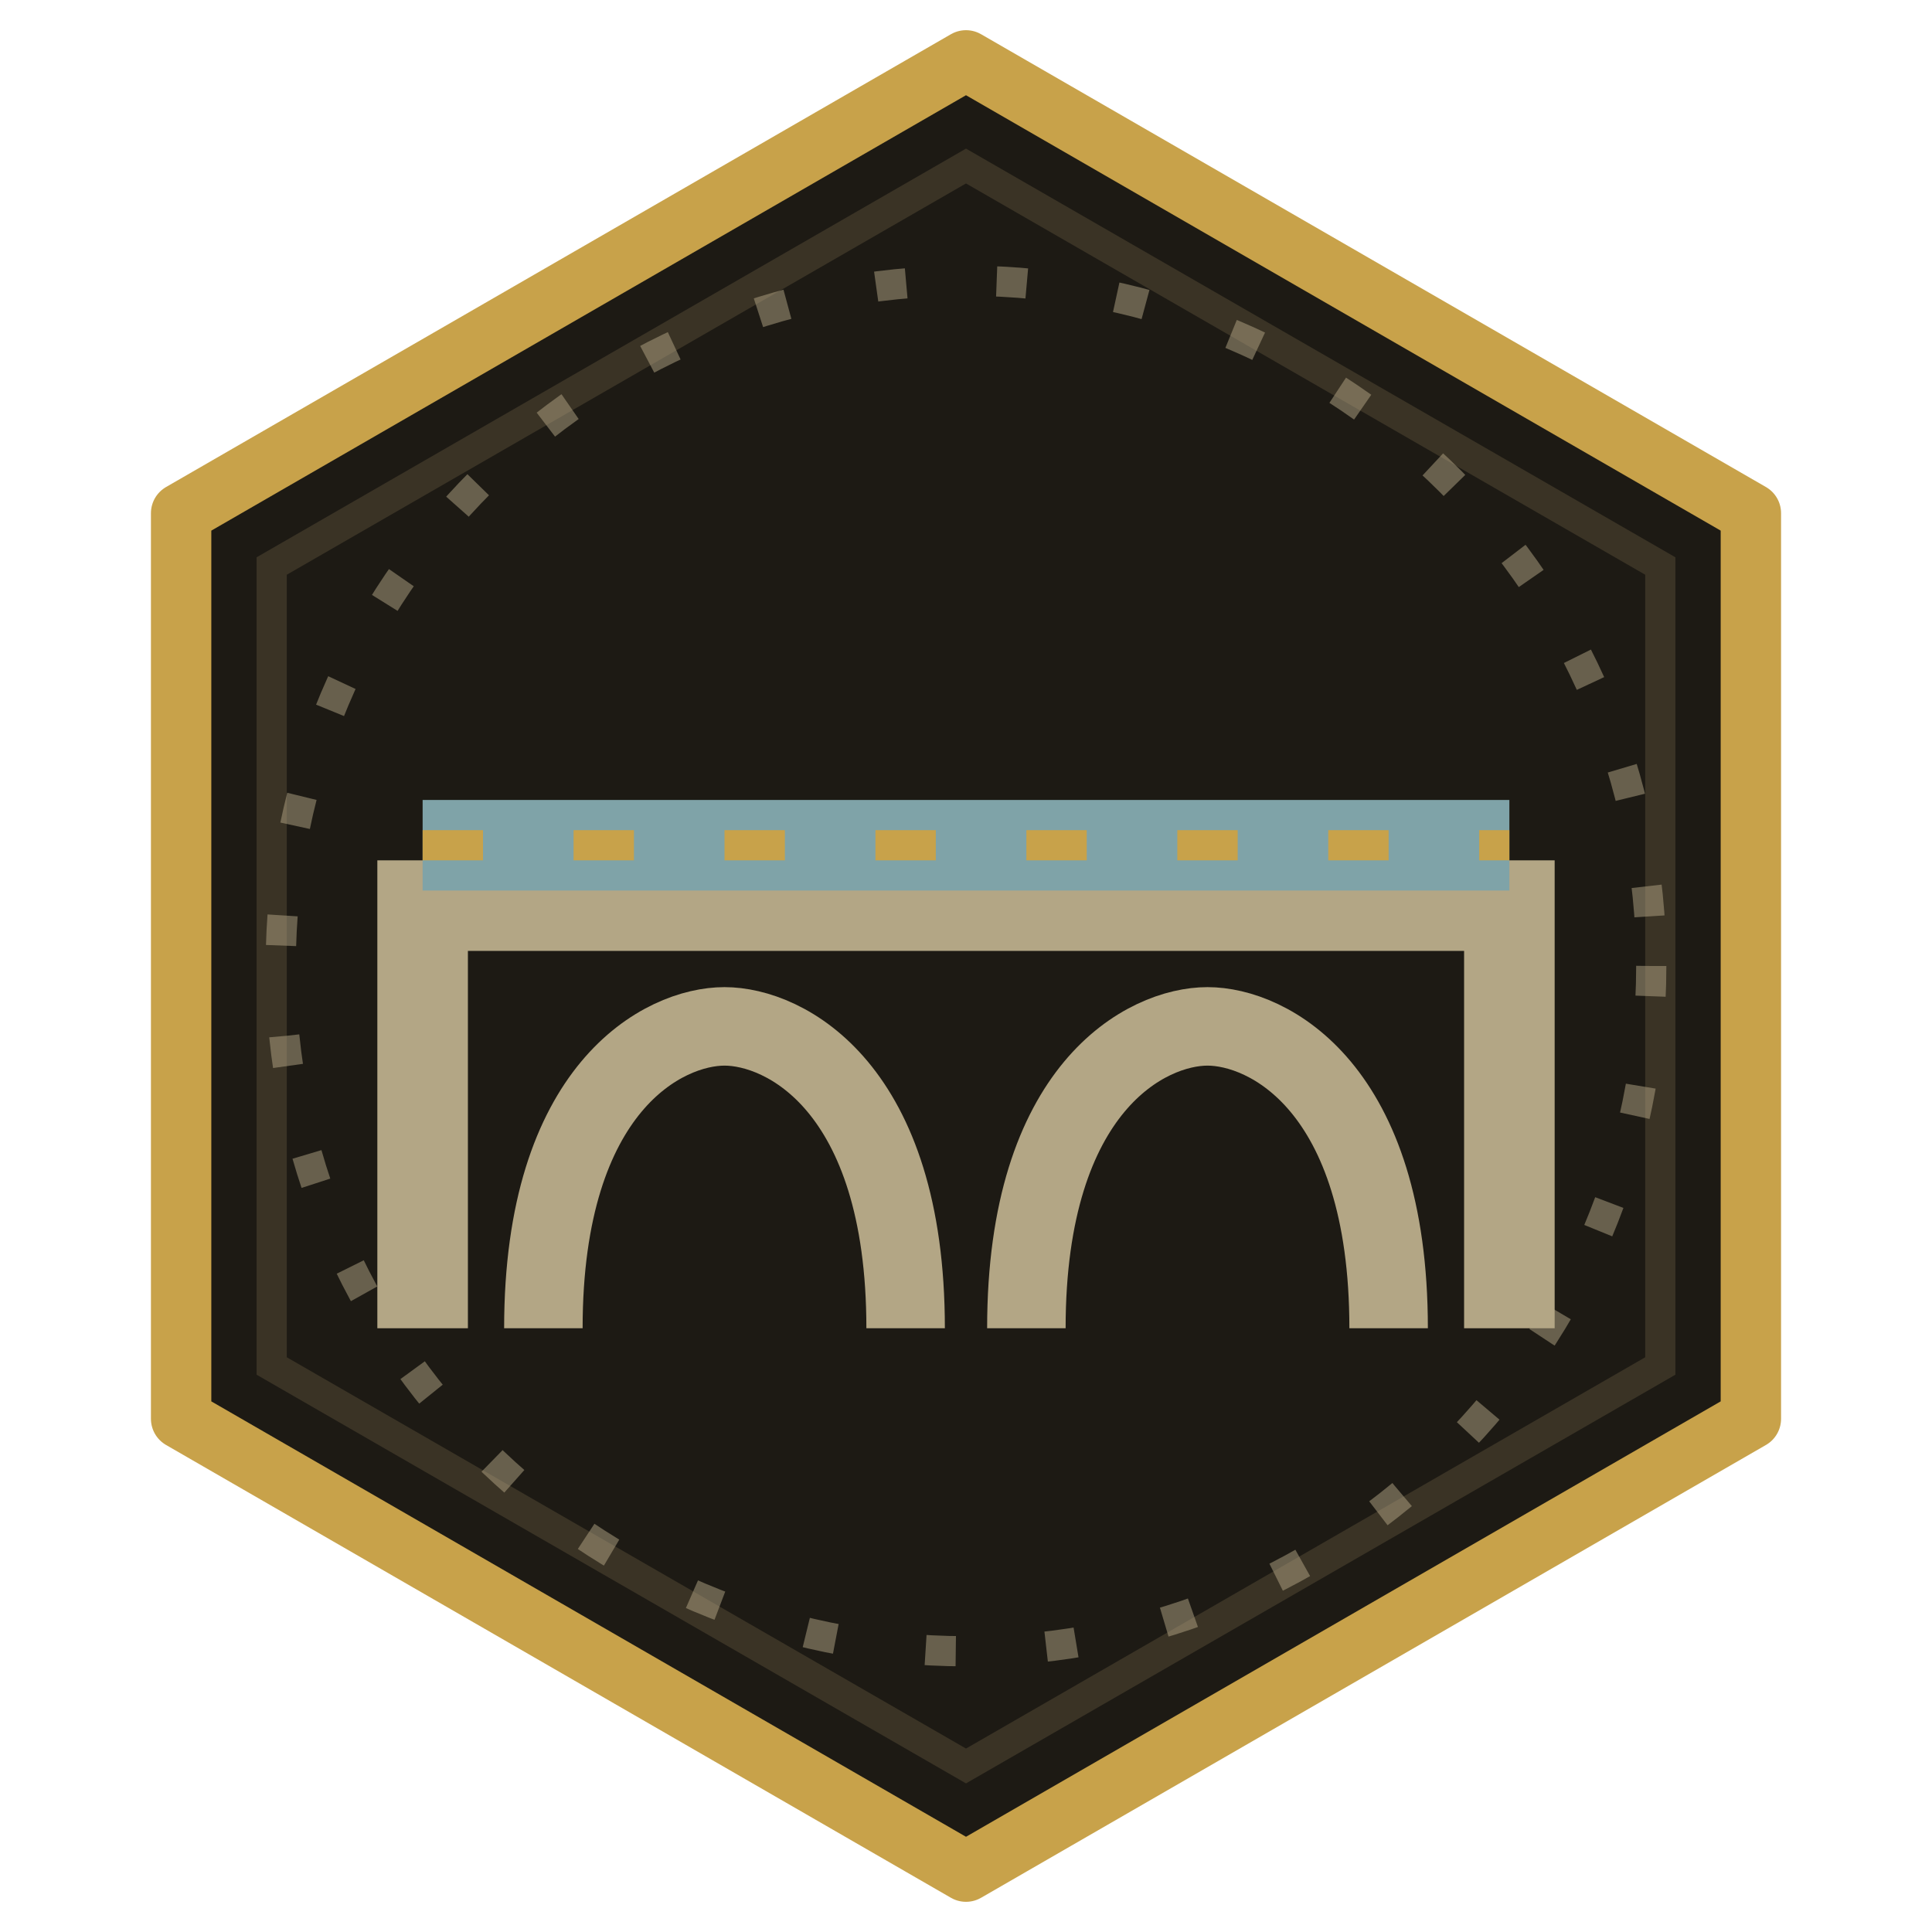
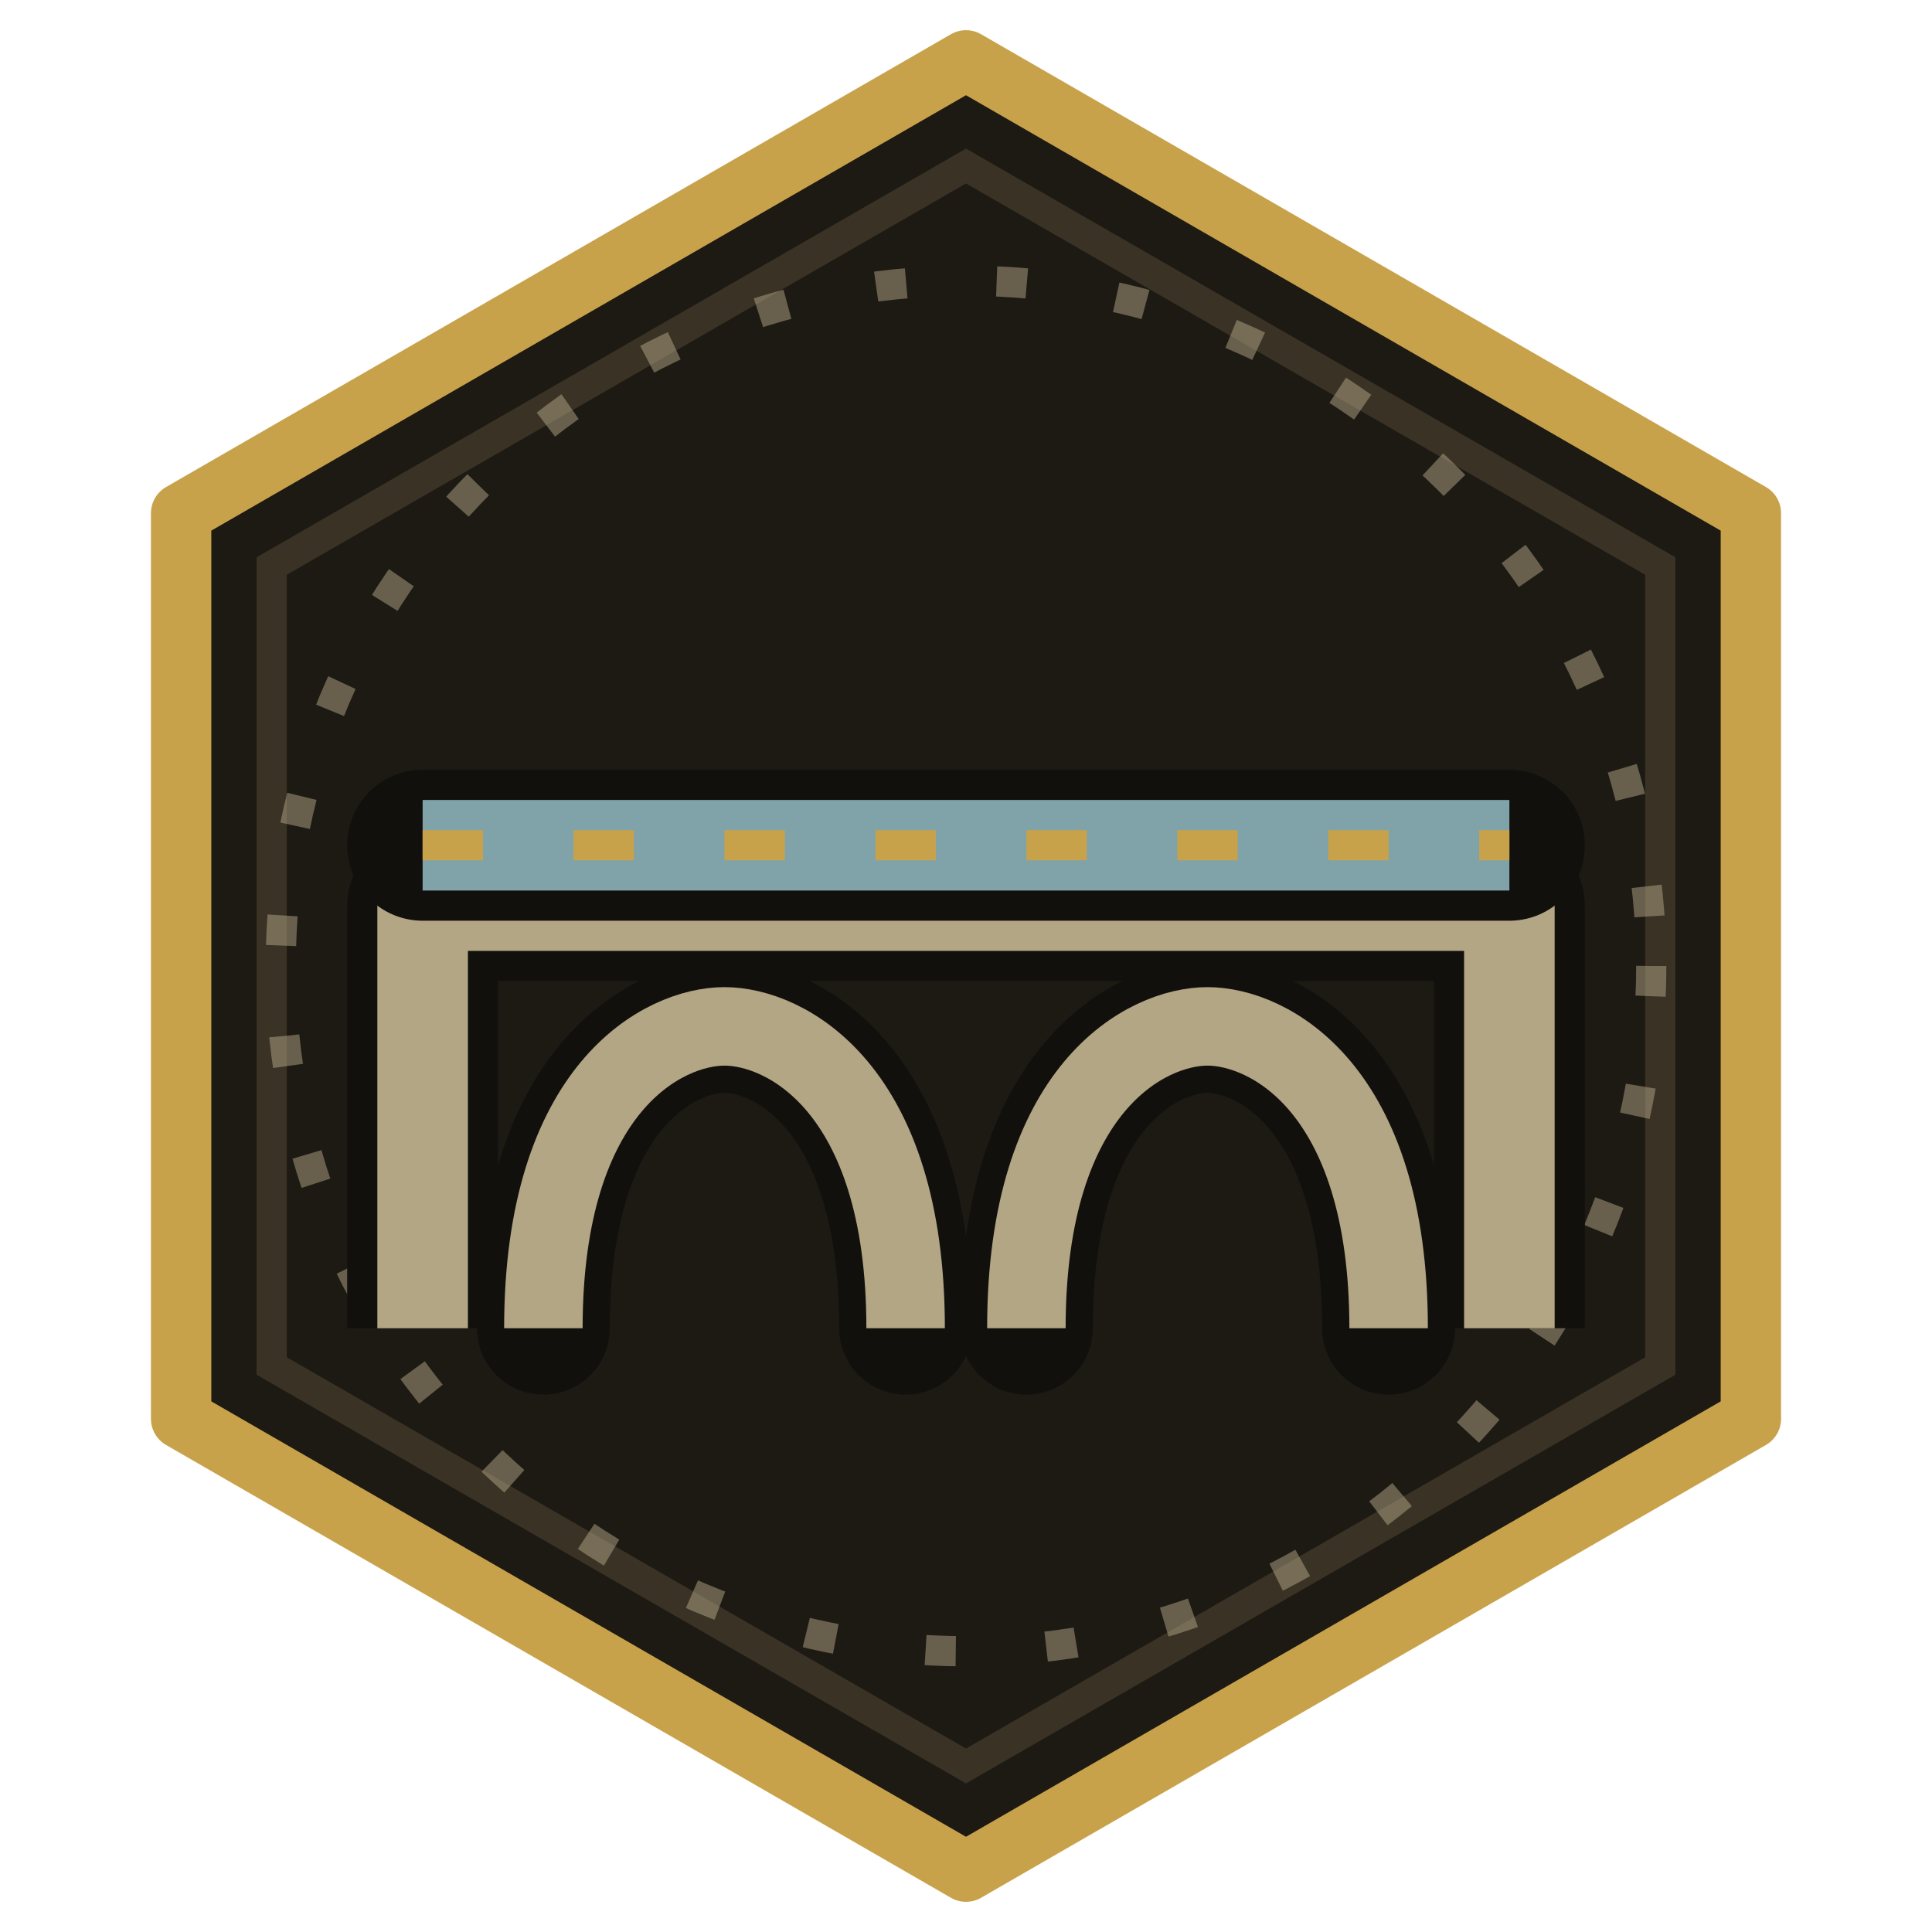
<svg xmlns="http://www.w3.org/2000/svg" viewBox="0 0 64 64" role="img" aria-label="Aqueduct">
  <polygon points="32,2 58,17 58,47 32,62 6,47 6,17" fill="#1D1A14" stroke="#C8A24A" stroke-width="2" stroke-linejoin="round" />
  <polygon points="32,5.5 55,18.75 55,45.25 32,58.5 9,45.25 9,18.75" fill="none" stroke="#3A3325" stroke-width="1" />
  <circle cx="32" cy="32" r="22.7" fill="none" stroke="#B3A685" stroke-width="1" stroke-dasharray="1 3" opacity=".5" />
+   <path d="M14 44 L14 30 L50 30 L50 44" fill="none" stroke="#12100D" stroke-width="5" stroke-linejoin="round" />
  <path d="M14 44 L14 30 L50 30 L50 44" fill="none" stroke="#B3A685" stroke-width="3" />
+   <path d="M18 44 C18 36 22 34 24 34 C26 34 30 36 30 44" fill="none" stroke="#12100D" stroke-width="4.4" stroke-linecap="round" />
  <path d="M18 44 C18 36 22 34 24 34 C26 34 30 36 30 44" fill="none" stroke="#B3A685" stroke-width="2.6" />
+   <path d="M34 44 C34 36 38 34 40 34 C42 34 46 36 46 44" fill="none" stroke="#12100D" stroke-width="4.4" stroke-linecap="round" />
  <path d="M34 44 C34 36 38 34 40 34 C42 34 46 36 46 44" fill="none" stroke="#B3A685" stroke-width="2.6" />
+   <path d="M14 28 L50 28" stroke="#12100D" stroke-width="5" stroke-linecap="round" />
  <path d="M14 28 L50 28" stroke="#7FA3A8" stroke-width="3" />
  <path d="M14 28 L50 28" stroke="#C8A24A" stroke-width="1" stroke-dasharray="2 3" />
</svg>
